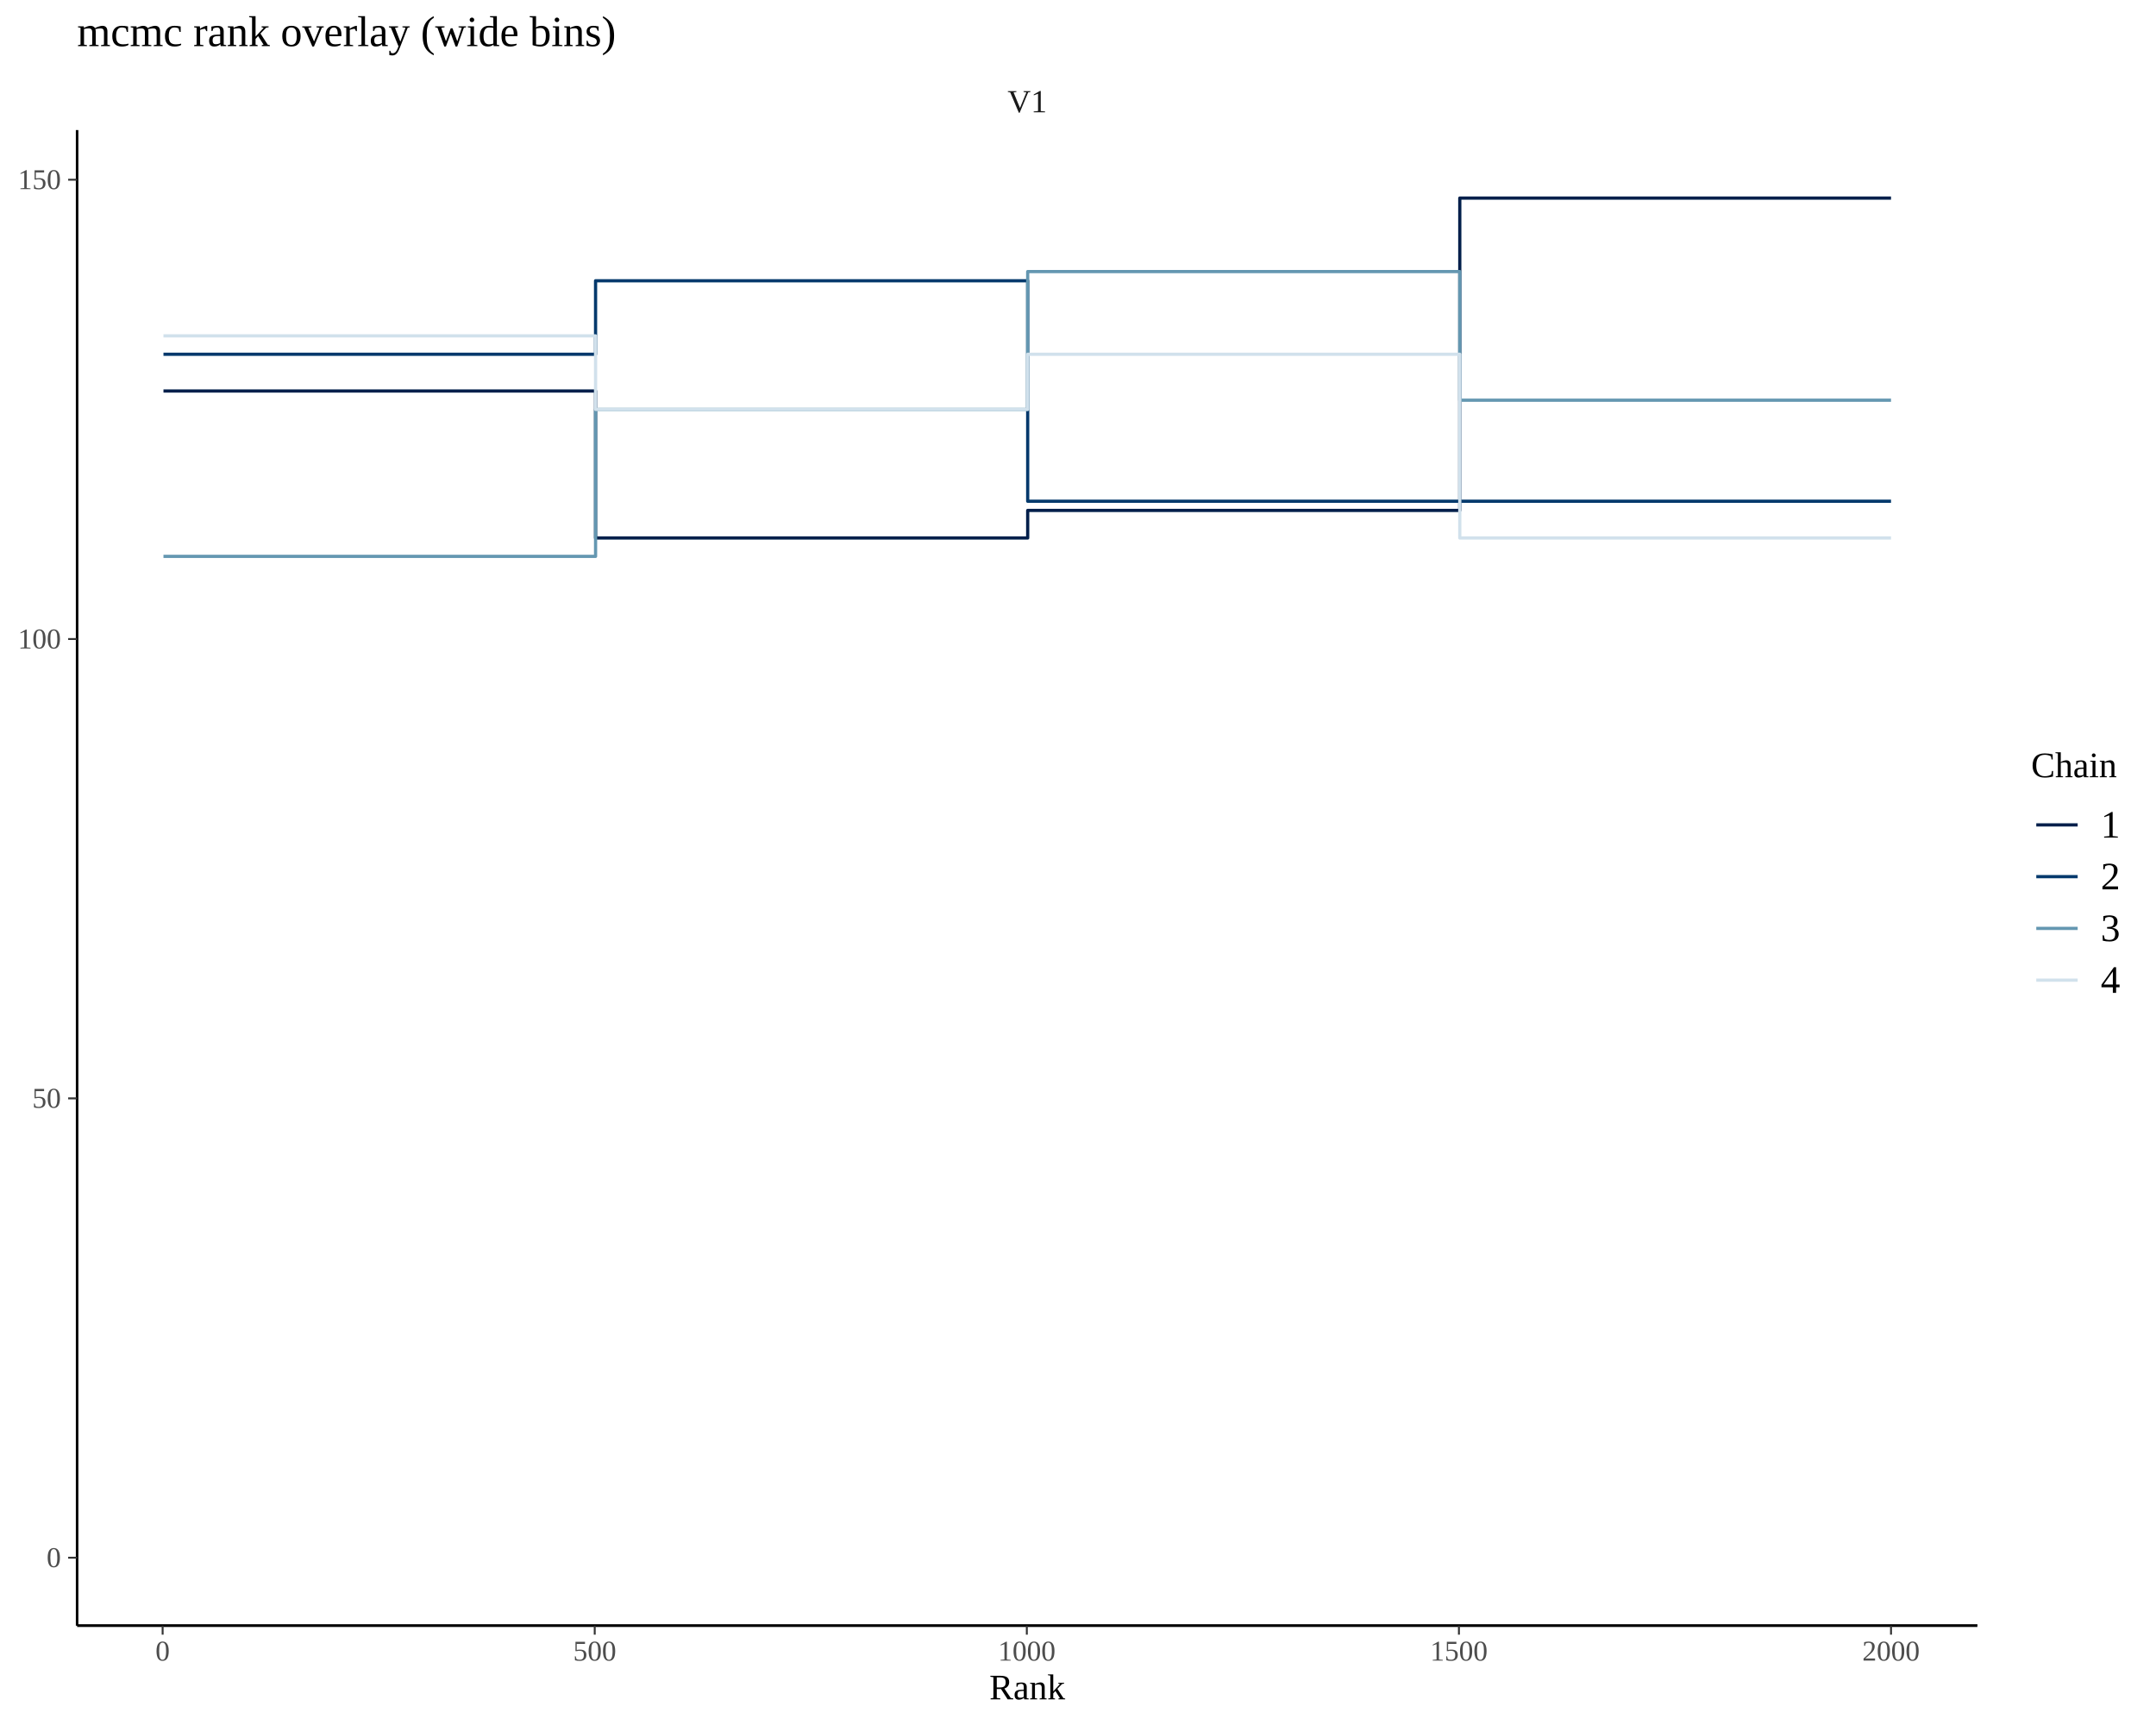
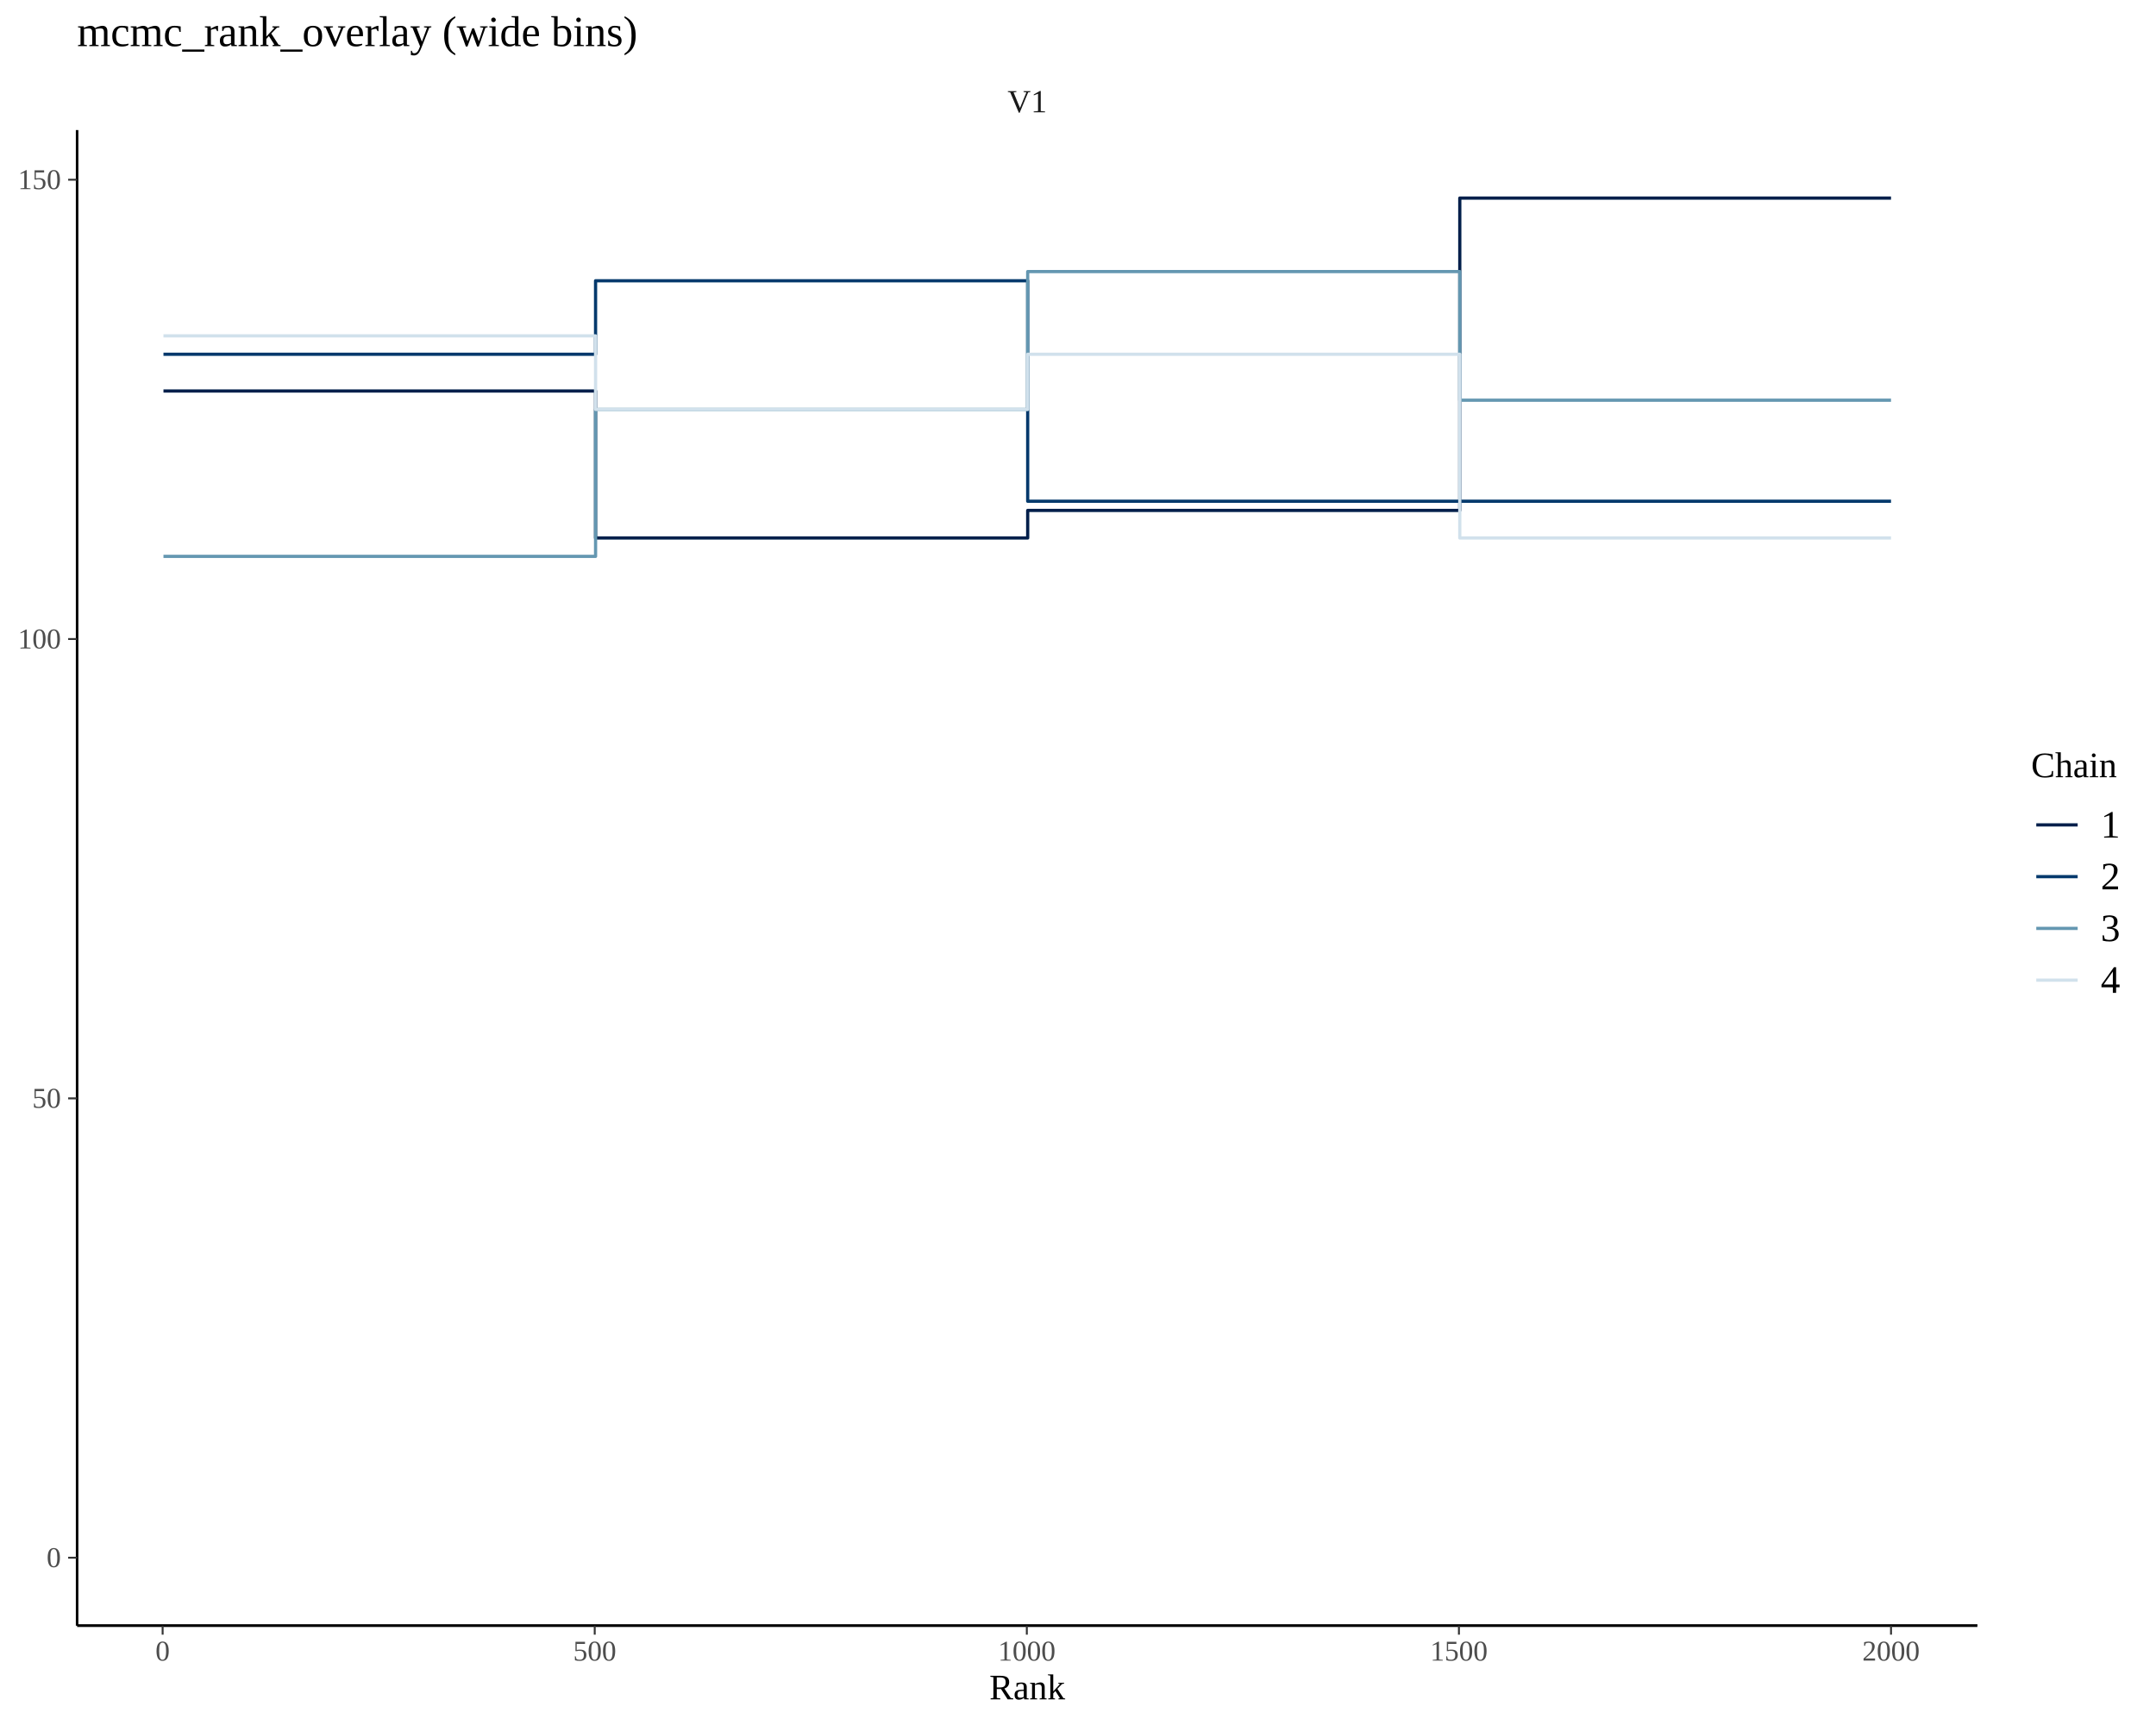
<svg xmlns="http://www.w3.org/2000/svg" viewBox="0 0 720.00 576.00">
  <defs>
    <style type="text/css">
    line, polyline, polygon, path, rect, circle {
      fill: none;
      stroke: #000000;
      stroke-linecap: round;
      stroke-linejoin: round;
      stroke-miterlimit: 10.00;
    }
  </style>
  </defs>
  <rect width="100%" height="100%" style="stroke: none; fill: #FFFFFF;" />
  <defs>
    <clipPath id="cpMjUuNzV8NjYwLjM1fDU0Mi44NHw0My40NA==">
      <rect x="25.75" y="43.44" width="634.61" height="499.40" />
    </clipPath>
  </defs>
  <polyline points="54.59,130.56 198.89,130.56 198.89,179.64 343.20,179.64 343.20,170.44 487.50,170.44 487.50,66.14 631.51,66.14 631.51,66.14 " style="stroke-width: 1.07; stroke: #011F4B; stroke-linecap: butt;" clip-path="url(#cpMjUuNzV8NjYwLjM1fDU0Mi44NHw0My40NA==)" />
  <polyline points="54.59,118.29 198.89,118.29 198.89,93.75 343.20,93.75 343.20,167.37 487.50,167.37 487.50,167.37 631.51,167.37 631.51,167.37 " style="stroke-width: 1.07; stroke: #03396C; stroke-linecap: butt;" clip-path="url(#cpMjUuNzV8NjYwLjM1fDU0Mi44NHw0My40NA==)" />
  <polyline points="54.59,185.78 198.89,185.78 198.89,136.70 343.20,136.70 343.20,90.68 487.50,90.68 487.50,133.63 631.51,133.63 631.51,133.63 " style="stroke-width: 1.07; stroke: #6497B1; stroke-linecap: butt;" clip-path="url(#cpMjUuNzV8NjYwLjM1fDU0Mi44NHw0My40NA==)" />
  <polyline points="54.59,112.15 198.89,112.15 198.89,136.70 343.20,136.70 343.20,118.29 487.50,118.29 487.50,179.64 631.51,179.64 631.51,179.64 " style="stroke-width: 1.07; stroke: #D1E1EC; stroke-linecap: butt;" clip-path="url(#cpMjUuNzV8NjYwLjM1fDU0Mi44NHw0My40NA==)" />
  <line x1="25.75" y1="542.84" x2="660.35" y2="542.84" style="stroke-width: 0.85; stroke-linecap: butt;" clip-path="url(#cpMjUuNzV8NjYwLjM1fDU0Mi44NHw0My40NA==)" />
  <defs>
    <clipPath id="cpMC4wMHw3MjAuMDB8NTc2LjAwfDAuMDA=">
      <rect x="0.00" y="0.00" width="720.00" height="576.00" />
    </clipPath>
  </defs>
  <defs>
    <clipPath id="cpMjUuNzV8NjYwLjM1fDQzLjQ0fDI0LjQ5">
      <rect x="25.75" y="24.49" width="634.61" height="18.95" />
    </clipPath>
  </defs>
  <g clip-path="url(#cpMjUuNzV8NjYwLjM1fDQzLjQ0fDI0LjQ5)">
    <text x="336.45" y="37.50" style="font-size: 10.80px; fill: #1A1A1A; font-family: Liberation Serif;" textLength="13.20px" lengthAdjust="spacingAndGlyphs">V1</text>
  </g>
  <defs>
    <clipPath id="cpMC4wMHw3MjAuMDB8NTc2LjAwfDAuMDA=">
      <rect x="0.00" y="0.00" width="720.00" height="576.00" />
    </clipPath>
  </defs>
  <polyline points="25.75,542.84 660.35,542.84 " style="stroke-width: 0.85; stroke-linecap: butt;" clip-path="url(#cpMC4wMHw3MjAuMDB8NTc2LjAwfDAuMDA=)" />
  <polyline points="54.31,545.83 54.31,542.84 " style="stroke-width: 0.64; stroke: #333333; stroke-linecap: butt;" clip-path="url(#cpMC4wMHw3MjAuMDB8NTc2LjAwfDAuMDA=)" />
  <polyline points="198.61,545.83 198.61,542.84 " style="stroke-width: 0.64; stroke: #333333; stroke-linecap: butt;" clip-path="url(#cpMC4wMHw3MjAuMDB8NTc2LjAwfDAuMDA=)" />
  <polyline points="342.91,545.83 342.91,542.84 " style="stroke-width: 0.64; stroke: #333333; stroke-linecap: butt;" clip-path="url(#cpMC4wMHw3MjAuMDB8NTc2LjAwfDAuMDA=)" />
  <polyline points="487.21,545.83 487.21,542.84 " style="stroke-width: 0.64; stroke: #333333; stroke-linecap: butt;" clip-path="url(#cpMC4wMHw3MjAuMDB8NTc2LjAwfDAuMDA=)" />
  <polyline points="631.51,545.83 631.51,542.84 " style="stroke-width: 0.64; stroke: #333333; stroke-linecap: butt;" clip-path="url(#cpMC4wMHw3MjAuMDB8NTc2LjAwfDAuMDA=)" />
  <g clip-path="url(#cpMC4wMHw3MjAuMDB8NTc2LjAwfDAuMDA=)">
    <text x="51.91" y="554.50" style="font-size: 9.60px; fill: #4D4D4D; font-family: Liberation Serif;" textLength="4.80px" lengthAdjust="spacingAndGlyphs">0</text>
  </g>
  <g clip-path="url(#cpMC4wMHw3MjAuMDB8NTc2LjAwfDAuMDA=)">
    <text x="191.41" y="554.50" style="font-size: 9.60px; fill: #4D4D4D; font-family: Liberation Serif;" textLength="14.39px" lengthAdjust="spacingAndGlyphs">500</text>
  </g>
  <g clip-path="url(#cpMC4wMHw3MjAuMDB8NTc2LjAwfDAuMDA=)">
    <text x="333.31" y="554.50" style="font-size: 9.60px; fill: #4D4D4D; font-family: Liberation Serif;" textLength="19.19px" lengthAdjust="spacingAndGlyphs">1000</text>
  </g>
  <g clip-path="url(#cpMC4wMHw3MjAuMDB8NTc2LjAwfDAuMDA=)">
    <text x="477.61" y="554.50" style="font-size: 9.60px; fill: #4D4D4D; font-family: Liberation Serif;" textLength="19.19px" lengthAdjust="spacingAndGlyphs">1500</text>
  </g>
  <g clip-path="url(#cpMC4wMHw3MjAuMDB8NTc2LjAwfDAuMDA=)">
    <text x="621.91" y="554.50" style="font-size: 9.60px; fill: #4D4D4D; font-family: Liberation Serif;" textLength="19.19px" lengthAdjust="spacingAndGlyphs">2000</text>
  </g>
  <polyline points="25.75,542.84 25.75,43.44 " style="stroke-width: 0.85; stroke-linecap: butt;" clip-path="url(#cpMC4wMHw3MjAuMDB8NTc2LjAwfDAuMDA=)" />
  <g clip-path="url(#cpMC4wMHw3MjAuMDB8NTc2LjAwfDAuMDA=)">
    <text x="15.57" y="523.28" style="font-size: 9.60px; fill: #4D4D4D; font-family: Liberation Serif;" textLength="4.80px" lengthAdjust="spacingAndGlyphs">0</text>
  </g>
  <g clip-path="url(#cpMC4wMHw3MjAuMDB8NTc2LjAwfDAuMDA=)">
    <text x="10.77" y="369.90" style="font-size: 9.60px; fill: #4D4D4D; font-family: Liberation Serif;" textLength="9.59px" lengthAdjust="spacingAndGlyphs">50</text>
  </g>
  <g clip-path="url(#cpMC4wMHw3MjAuMDB8NTc2LjAwfDAuMDA=)">
    <text x="5.98" y="216.53" style="font-size: 9.60px; fill: #4D4D4D; font-family: Liberation Serif;" textLength="14.39px" lengthAdjust="spacingAndGlyphs">100</text>
  </g>
  <g clip-path="url(#cpMC4wMHw3MjAuMDB8NTc2LjAwfDAuMDA=)">
    <text x="5.98" y="63.15" style="font-size: 9.60px; fill: #4D4D4D; font-family: Liberation Serif;" textLength="14.39px" lengthAdjust="spacingAndGlyphs">150</text>
  </g>
  <polyline points="22.76,520.14 25.75,520.14 " style="stroke-width: 0.64; stroke: #333333; stroke-linecap: butt;" clip-path="url(#cpMC4wMHw3MjAuMDB8NTc2LjAwfDAuMDA=)" />
  <polyline points="22.76,366.76 25.75,366.76 " style="stroke-width: 0.64; stroke: #333333; stroke-linecap: butt;" clip-path="url(#cpMC4wMHw3MjAuMDB8NTc2LjAwfDAuMDA=)" />
  <polyline points="22.76,213.38 25.75,213.38 " style="stroke-width: 0.64; stroke: #333333; stroke-linecap: butt;" clip-path="url(#cpMC4wMHw3MjAuMDB8NTc2LjAwfDAuMDA=)" />
  <polyline points="22.76,60.01 25.75,60.01 " style="stroke-width: 0.64; stroke: #333333; stroke-linecap: butt;" clip-path="url(#cpMC4wMHw3MjAuMDB8NTc2LjAwfDAuMDA=)" />
  <g clip-path="url(#cpMC4wMHw3MjAuMDB8NTc2LjAwfDAuMDA=)">
    <text x="330.39" y="567.43" style="font-size: 12.00px; font-family: Liberation Serif;" textLength="25.33px" lengthAdjust="spacingAndGlyphs">Rank</text>
  </g>
  <g clip-path="url(#cpMC4wMHw3MjAuMDB8NTc2LjAwfDAuMDA=)">
    <text x="678.29" y="259.52" style="font-size: 12.00px; font-family: Liberation Serif;" textLength="28.66px" lengthAdjust="spacingAndGlyphs">Chain</text>
  </g>
  <line x1="680.02" y1="275.44" x2="693.84" y2="275.44" style="stroke-width: 1.07; stroke: #011F4B; stroke-linecap: butt;" clip-path="url(#cpMC4wMHw3MjAuMDB8NTc2LjAwfDAuMDA=)" />
  <line x1="680.02" y1="292.72" x2="693.84" y2="292.72" style="stroke-width: 1.07; stroke: #03396C; stroke-linecap: butt;" clip-path="url(#cpMC4wMHw3MjAuMDB8NTc2LjAwfDAuMDA=)" />
  <line x1="680.02" y1="310.00" x2="693.84" y2="310.00" style="stroke-width: 1.07; stroke: #6497B1; stroke-linecap: butt;" clip-path="url(#cpMC4wMHw3MjAuMDB8NTc2LjAwfDAuMDA=)" />
  <line x1="680.02" y1="327.28" x2="693.84" y2="327.28" style="stroke-width: 1.07; stroke: #D1E1EC; stroke-linecap: butt;" clip-path="url(#cpMC4wMHw3MjAuMDB8NTc2LjAwfDAuMDA=)" />
  <g clip-path="url(#cpMC4wMHw3MjAuMDB8NTc2LjAwfDAuMDA=)">
    <text x="701.54" y="279.69" style="font-size: 13.00px; font-family: Liberation Serif;" textLength="6.50px" lengthAdjust="spacingAndGlyphs">1</text>
  </g>
  <g clip-path="url(#cpMC4wMHw3MjAuMDB8NTc2LjAwfDAuMDA=)">
    <text x="701.54" y="296.97" style="font-size: 13.00px; font-family: Liberation Serif;" textLength="6.50px" lengthAdjust="spacingAndGlyphs">2</text>
  </g>
  <g clip-path="url(#cpMC4wMHw3MjAuMDB8NTc2LjAwfDAuMDA=)">
    <text x="701.54" y="314.25" style="font-size: 13.00px; font-family: Liberation Serif;" textLength="6.50px" lengthAdjust="spacingAndGlyphs">3</text>
  </g>
  <g clip-path="url(#cpMC4wMHw3MjAuMDB8NTc2LjAwfDAuMDA=)">
    <text x="701.54" y="331.53" style="font-size: 13.00px; font-family: Liberation Serif;" textLength="6.50px" lengthAdjust="spacingAndGlyphs">4</text>
  </g>
  <g clip-path="url(#cpMC4wMHw3MjAuMDB8NTc2LjAwfDAuMDA=)">
-     <text x="25.75" y="15.40" style="font-size: 14.40px; font-family: Liberation Serif;" textLength="179.89px" lengthAdjust="spacingAndGlyphs">mcmc rank overlay (wide bins)</text>
+     <text x="25.75" y="15.40" style="font-size: 14.40px; font-family: Liberation Serif;" textLength="187.11px" lengthAdjust="spacingAndGlyphs">mcmc_rank_overlay (wide bins)</text>
  </g>
</svg>
